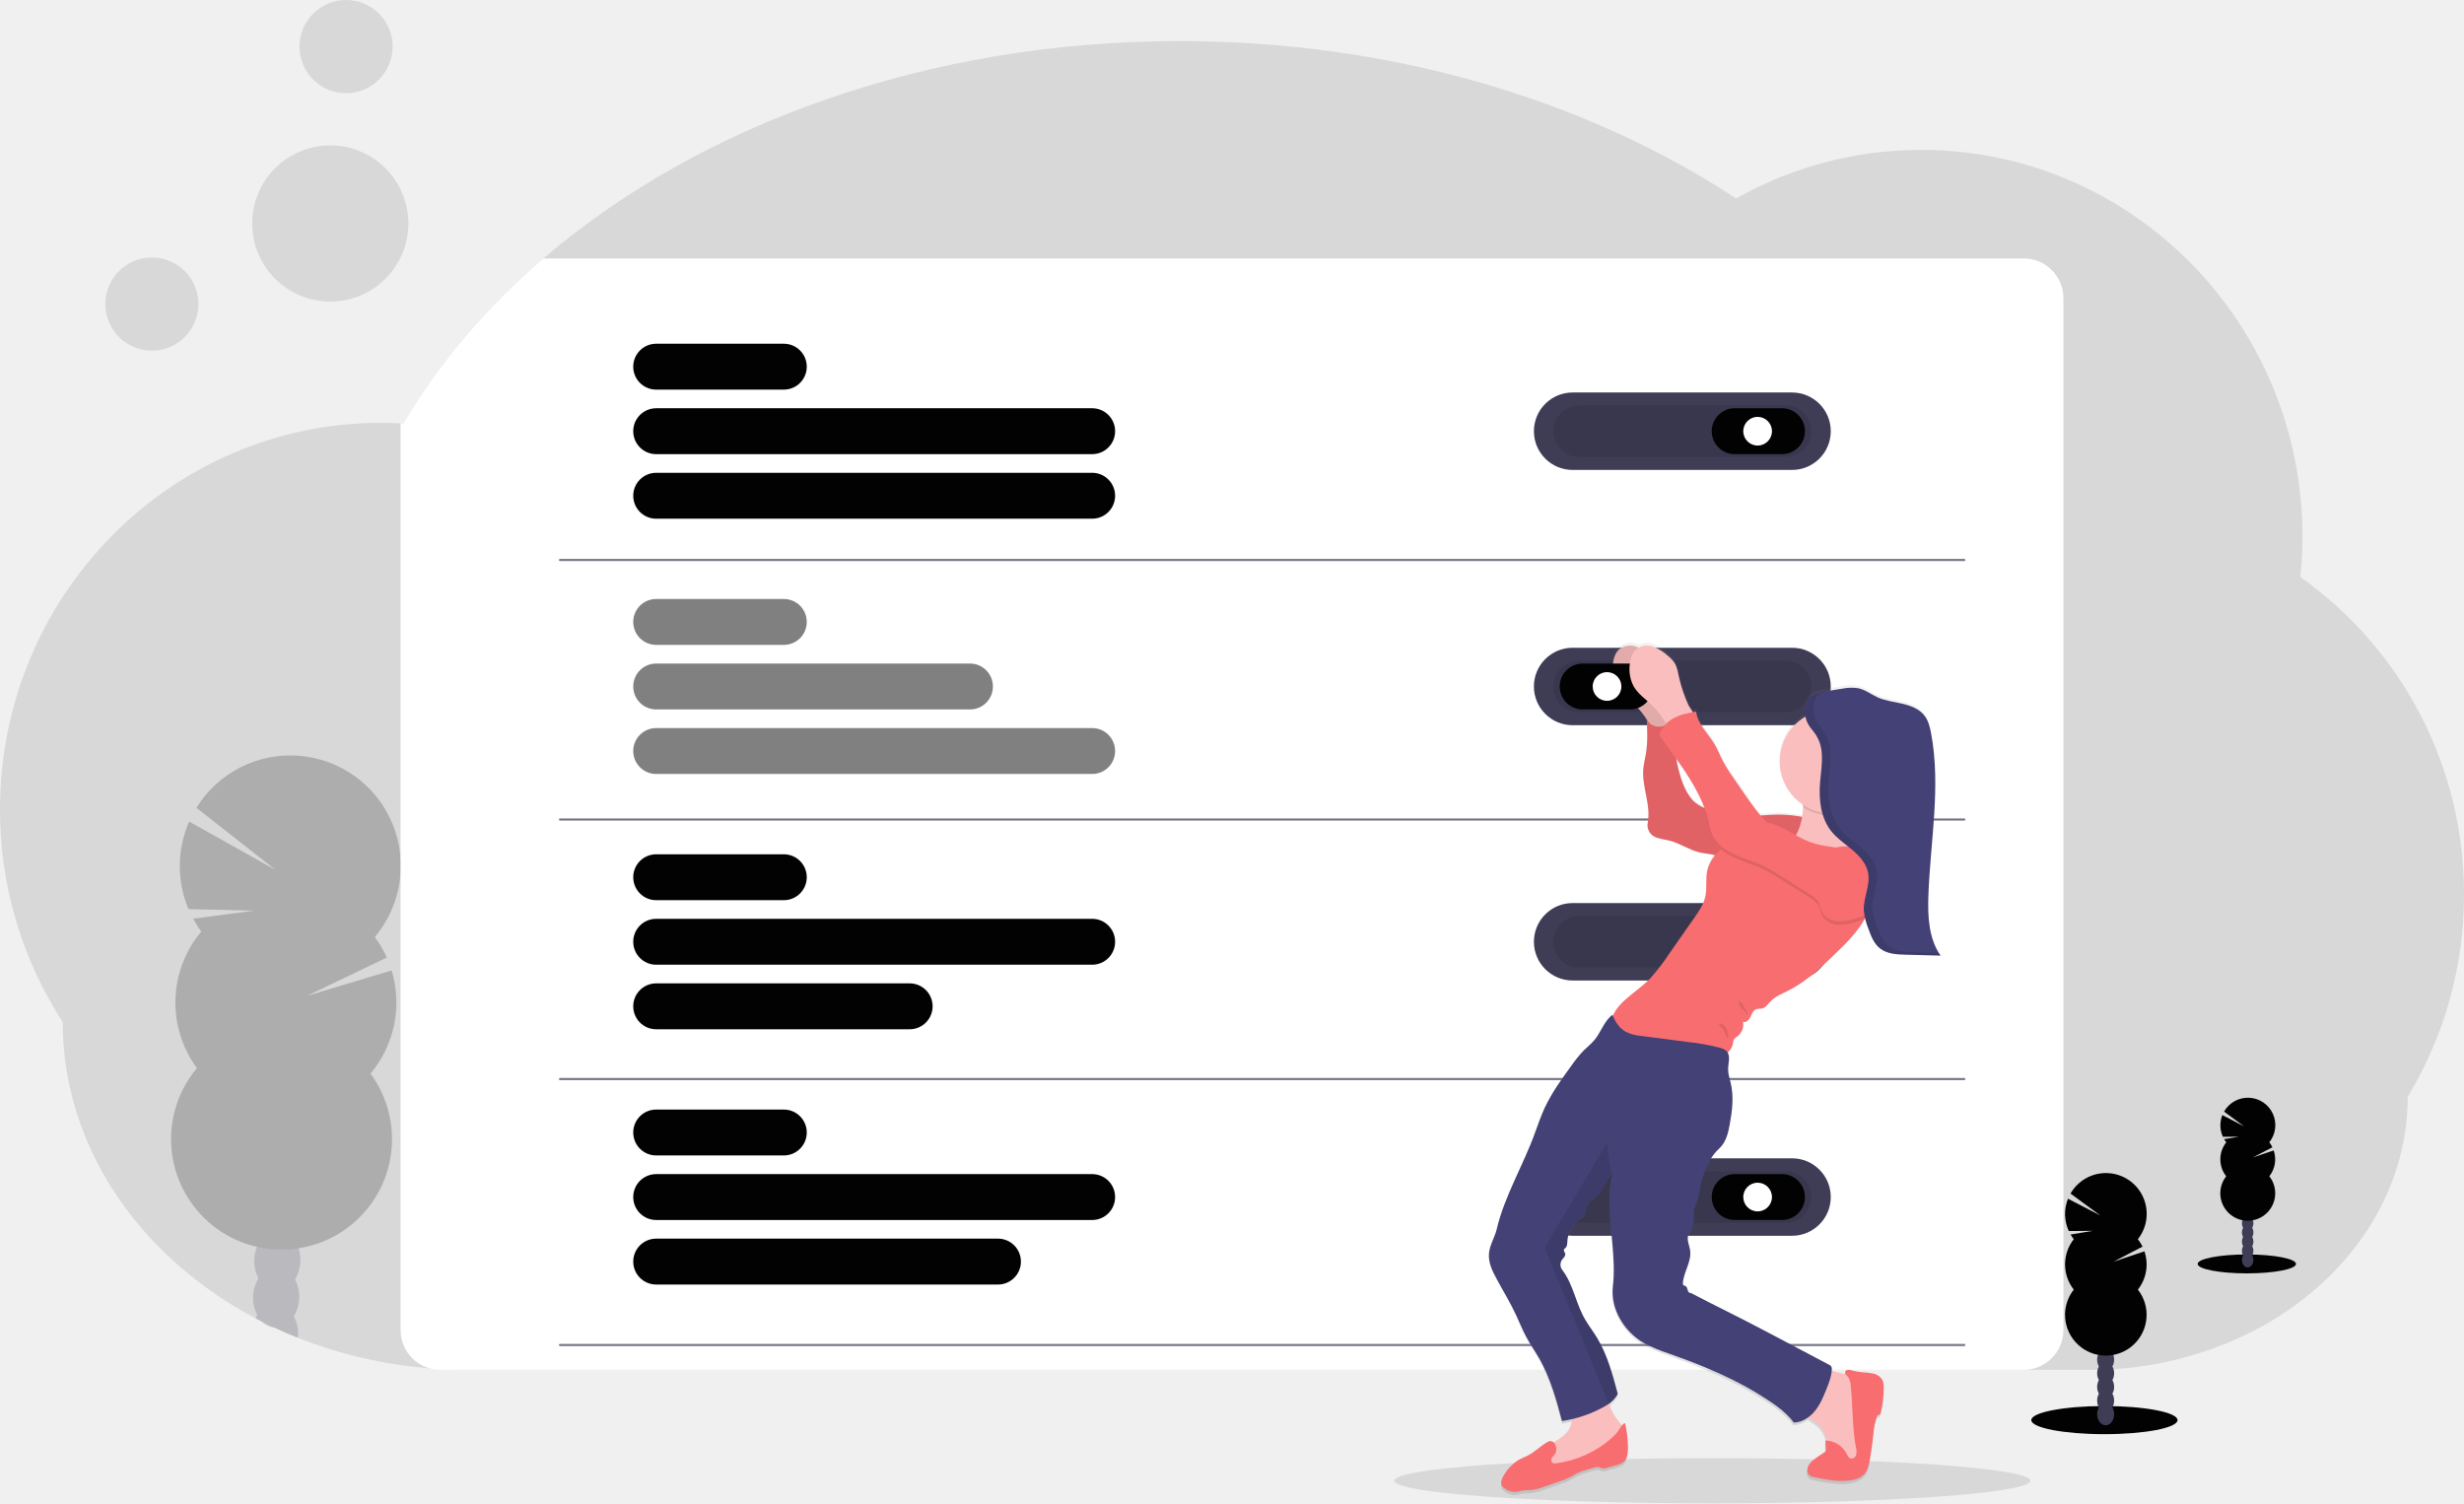
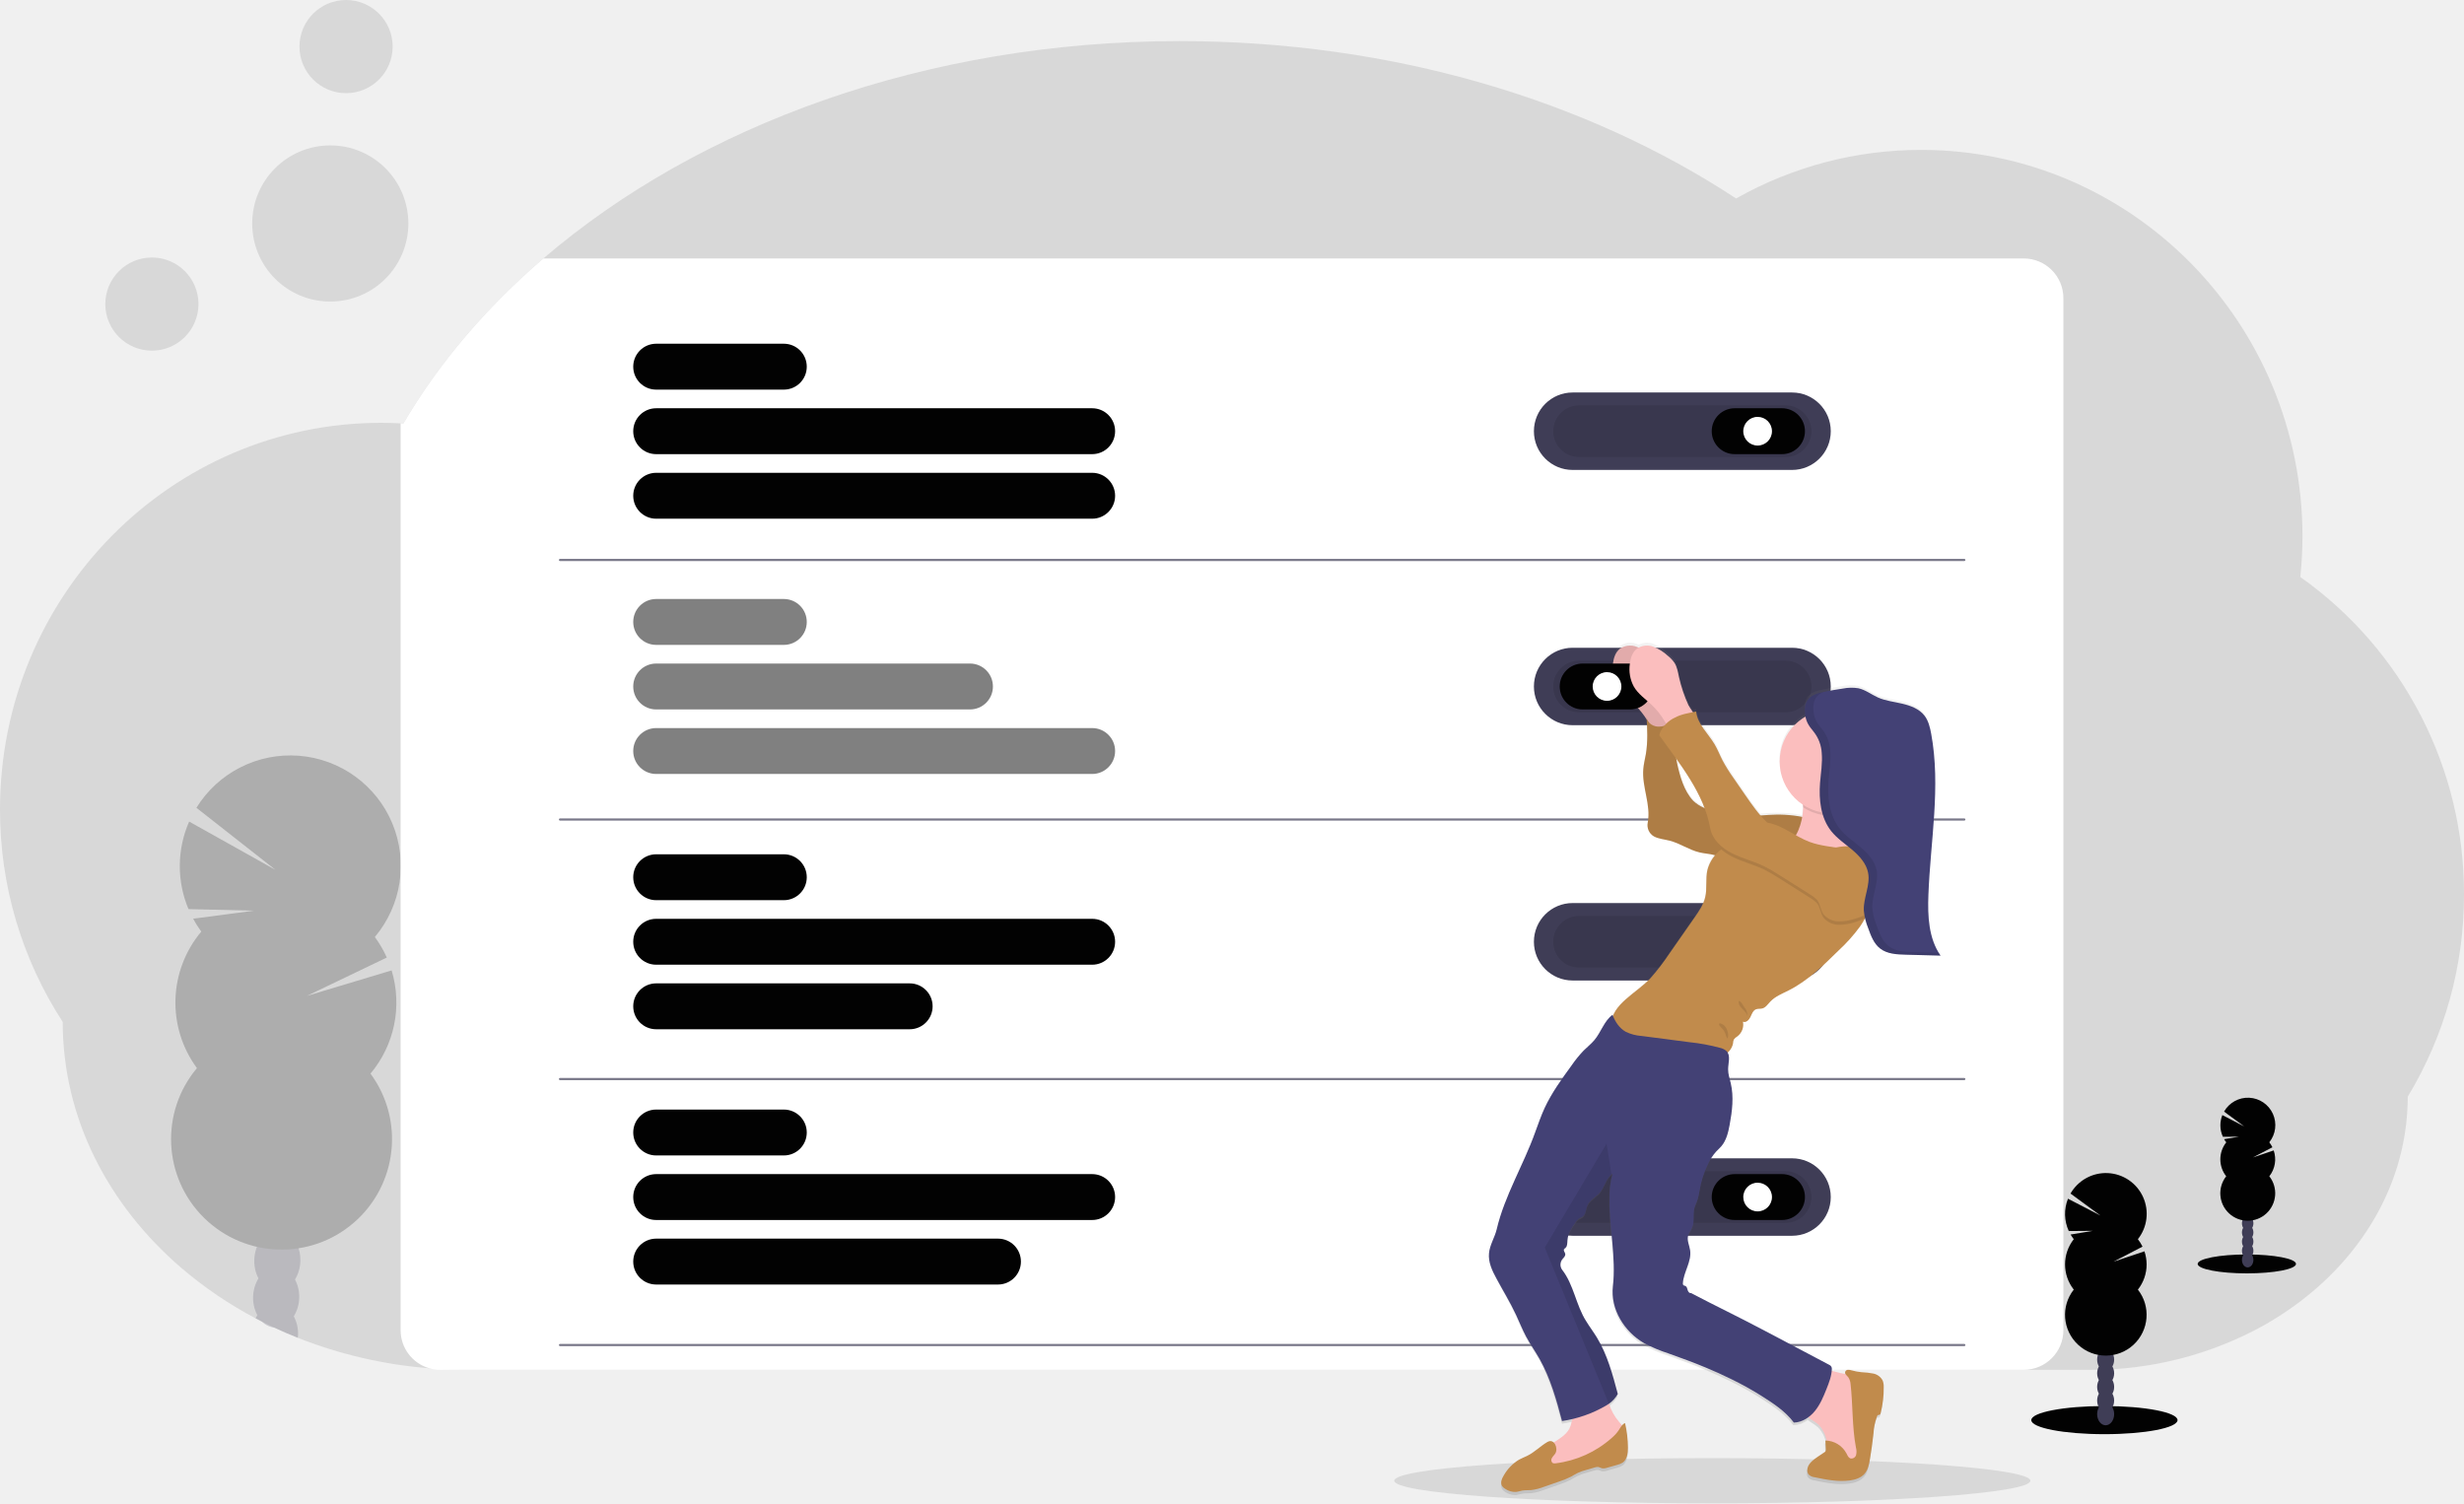
<svg xmlns="http://www.w3.org/2000/svg" id="ac370e99-250f-4203-ae2c-c306a69114f3" data-name="Layer 1" width="1144" height="697.99" viewBox="0 0 1144 697.99">
  <defs>
    <linearGradient id="b5f20e7f-16f1-44c3-85ac-2c33fb8e67f8" x1="2612.03" y1="795.18" x2="2612.03" y2="399.52" gradientTransform="matrix(-1, 0, 0, 1, 3436, 0)" gradientUnits="userSpaceOnUse">
      <stop offset="0" stop-color="gray" stop-opacity="0.25" />
      <stop offset="0.54" stop-color="gray" stop-opacity="0.12" />
      <stop offset="1" stop-color="gray" stop-opacity="0.1" />
    </linearGradient>
  </defs>
  <path d="M1172,516.31a180.56,180.56,0,0,1-26.12,93.88c0,34.62-16.14,66-42.32,88.87a144.74,144.74,0,0,1-21.08,15.28c-.3.19-.61.37-.92.55-.56.33-1.12.66-1.69,1l-.53.31h0A164.61,164.61,0,0,1,998.24,737H245.17q-9,0-17.84-.72a211.15,211.15,0,0,1-61.06-14.14q-5.72-2.26-11.22-4.86-2.62-1.23-5.19-2.53c-1.07-.54-2.14-1.1-3.2-1.66A187.42,187.42,0,0,1,112.2,689.7c-34-29.23-55.08-69.61-55.08-114.21A180.5,180.5,0,0,1,28,476.82c0-99.14,79.24-179.51,177-179.51,3,0,6,.09,9,.25.43,0,.85,0,1.28.06,16.48-28.09,38.51-53.9,65-76.62,72.24-61.9,177.82-100.92,295.43-100.92,98.82,0,189.15,27.55,258.34,73.07A174.18,174.18,0,0,1,920,170.6c97.74,0,177,80.37,177,179.51a184.9,184.9,0,0,1-1,18.78A180,180,0,0,1,1172,516.31Z" transform="translate(-28 -101)" fill="#020202" opacity="0.1" />
  <g opacity="0.2">
    <path d="M166.37,720.79c0,.46-.05.91-.1,1.35q-5.72-2.26-11.22-4.86a9.1,9.1,0,0,1-5.19-2.53c-1.07-.54-2.14-1.1-3.2-1.66a13.68,13.68,0,0,1,.81-1.46c2.06-3.26,5.19-5.3,8.64-5.19s6.44,2.34,8.29,5.71A16.87,16.87,0,0,1,166.37,720.79Z" transform="translate(-28 -101)" fill="#3f3d56" />
    <path d="M166.91,703.67a16.88,16.88,0,0,1-2.51,8.48c-2.06,3.25-5.19,5.29-8.64,5.18l-.71-.05a9.1,9.1,0,0,1-5.19-2.53,12.53,12.53,0,0,1-2.39-3.12,17.55,17.55,0,0,1,.54-17.12c2.06-3.26,5.19-5.3,8.64-5.19s6.44,2.34,8.29,5.71A16.87,16.87,0,0,1,166.91,703.67Z" transform="translate(-28 -101)" fill="#3f3d56" />
    <ellipse cx="156.75" cy="686.21" rx="14.01" ry="10.7" transform="translate(-562.06 720.24) rotate(-88.19)" fill="#3f3d56" />
    <ellipse cx="157.29" cy="669.09" rx="14.01" ry="10.7" transform="translate(-544.43 704.2) rotate(-88.19)" fill="#3f3d56" />
    <ellipse cx="157.83" cy="651.97" rx="14.01" ry="10.7" transform="matrix(0.03, -1, 1, 0.03, -526.79, 688.16)" fill="#3f3d56" />
    <path d="M121.47,533.55a49.66,49.66,0,0,1-3.8-6l28.26-3.73-30.42-.73a51.38,51.38,0,0,1,.31-40.64l40.12,22.45-36.75-28.85a51.28,51.28,0,1,1,82.84,60,51.12,51.12,0,0,1,5.55,9.53l-37.09,17.81,39.33-11.83A51.34,51.34,0,0,1,200,599.47a51.28,51.28,0,1,1-80.56-2.54,51.28,51.28,0,0,1,2-63.38Z" transform="translate(-28 -101)" fill="#020202" />
    <path d="M212,568.13a51.06,51.06,0,0,1-12,31.34,51.28,51.28,0,1,1-80.56-2.54C112.87,588,212.18,562.37,212,568.13Z" transform="translate(-28 -101)" opacity="0.1" />
  </g>
  <path d="M986,239.41V718.59A18.41,18.41,0,0,1,967.59,737H232.41a18.13,18.13,0,0,1-5.08-.72A18.38,18.38,0,0,1,214,718.59V504.75c0-1.09,0-2.17,0-3.25V297.56c.43,0,.85,0,1.28.06,16.48-28.09,38.51-53.9,65-76.62H967.59A18.41,18.41,0,0,1,986,239.41Z" transform="translate(-28 -101)" fill="#fff" />
  <rect x="712.17" y="182.23" width="137.83" height="35.96" rx="17.98" fill="#3f3d56" />
  <rect x="721.15" y="188.24" width="119.86" height="23.93" rx="11.97" opacity="0.1" />
  <rect x="794.73" y="189.55" width="43.28" height="21.31" rx="10.65" fill="#020202" />
  <circle cx="816.04" cy="200.21" r="6.66" fill="#fff" />
  <rect x="712.17" y="419.28" width="137.83" height="35.96" rx="17.98" fill="#3f3d56" />
  <rect x="721.15" y="425.29" width="119.86" height="23.93" rx="11.97" opacity="0.1" />
  <rect x="794.73" y="426.6" width="43.28" height="21.31" rx="10.65" fill="#020202" />
  <circle cx="816.04" cy="437.26" r="6.66" fill="#fff" />
  <rect x="712.17" y="537.8" width="137.83" height="35.96" rx="17.98" fill="#3f3d56" />
  <rect x="721.15" y="543.82" width="119.86" height="23.93" rx="11.97" opacity="0.1" />
  <rect x="794.73" y="545.13" width="43.28" height="21.31" rx="10.65" fill="#020202" />
  <circle cx="816.04" cy="555.78" r="6.66" fill="#fff" />
  <rect x="294" y="159.59" width="80.57" height="21.31" rx="10.65" fill="#020202" />
  <rect x="294" y="189.55" width="223.73" height="21.31" rx="10.65" fill="#020202" />
  <rect x="294" y="219.52" width="223.73" height="21.31" rx="10.65" fill="#020202" />
  <g opacity="0.5">
    <rect x="294" y="278.11" width="80.57" height="21.31" rx="10.65" fill="#020202" />
    <rect x="294" y="308.08" width="167" height="21.31" rx="10.65" fill="#020202" />
    <rect x="294" y="338.04" width="223.73" height="21.31" rx="10.65" fill="#020202" />
  </g>
  <rect x="294" y="396.64" width="80.57" height="21.31" rx="10.65" fill="#020202" />
  <rect x="294" y="426.6" width="223.73" height="21.31" rx="10.65" fill="#020202" />
  <rect x="294" y="456.57" width="139" height="21.31" rx="10.65" fill="#020202" />
  <rect x="294" y="515.16" width="80.57" height="21.31" rx="10.65" fill="#020202" />
  <rect x="294" y="545.13" width="223.73" height="21.31" rx="10.65" fill="#020202" />
  <rect x="294" y="575.09" width="180" height="21.31" rx="10.65" fill="#020202" />
  <line x1="260" y1="259.99" x2="912" y2="259.99" fill="none" stroke="#3f3d56" stroke-linecap="round" stroke-miterlimit="10" opacity="0.7" />
  <line x1="260" y1="380.49" x2="912" y2="380.49" fill="none" stroke="#3f3d56" stroke-linecap="round" stroke-miterlimit="10" opacity="0.7" />
  <line x1="260" y1="500.99" x2="912" y2="500.99" fill="none" stroke="#3f3d56" stroke-linecap="round" stroke-miterlimit="10" opacity="0.7" />
  <line x1="260" y1="624.49" x2="912" y2="624.49" fill="none" stroke="#3f3d56" stroke-linecap="round" stroke-miterlimit="10" opacity="0.7" />
  <ellipse cx="795" cy="687.49" rx="147.68" ry="10.5" fill="#020202" opacity="0.1" />
  <circle cx="70.52" cy="141.18" r="21.63" fill="#020202" opacity="0.1" />
  <circle cx="160.67" cy="21.63" r="21.63" fill="#020202" opacity="0.1" />
  <circle cx="153.34" cy="103.76" r="36.25" fill="#020202" opacity="0.1" />
  <rect x="712.17" y="300.75" width="137.83" height="35.96" rx="17.98" fill="#3f3d56" />
  <rect x="721.15" y="306.77" width="119.86" height="23.93" rx="11.97" opacity="0.1" />
  <path d="M753.17,762c1.57-.23,3.14-.55,4.68-.91a14.62,14.62,0,0,1-1.32,4.44c-1.53,2.9-4.52,4.65-7.27,6.43a2.25,2.25,0,0,0-2.84-.19c-3.31,2-5.95,4.82-9.46,6.54-1.23.6-2.51,1.08-3.71,1.75a20,20,0,0,0-7,7.23c-1,1.55-1.81,3.59-.83,5.13a4.44,4.44,0,0,0,1.42,1.27,8.08,8.08,0,0,0,4.87,1.45c1-.09,2-.47,3.09-.64,1.37-.24,2.77-.12,4.15-.24a24.26,24.26,0,0,0,5.84-1.51l6.87-2.4a39.68,39.68,0,0,0,5.65-2.32c1.09-.59,2.12-1.28,3.23-1.82a26,26,0,0,1,3.86-1.36l3.9-1.14a3.8,3.8,0,0,1,1.76-.23c.54.1,1,.44,1.55.58a4.68,4.68,0,0,0,2.5-.24l4.52-1.28a8.52,8.52,0,0,0,2.69-1.12c2.07-1.47,2.44-4.39,2.43-6.94A52.57,52.57,0,0,0,782.45,763a3.57,3.57,0,0,0-1.47,1.11,21.44,21.44,0,0,0-1.49-1.87,22.31,22.31,0,0,1-4.51-8.33,14.66,14.66,0,0,0,4-4.52c-2.39-9.11-4.84-18.36-9.7-26.4-1.59-2.62-3.41-5.08-5-7.66-4.73-7.5-5.7-17-11.11-24a4.16,4.16,0,0,1,0-4.88c.62-.82,1.62-1.59,1.43-2.61-.14-.73-.9-1.4-.61-2.08.14-.33.48-.51.74-.75.92-.86.8-2.31.89-3.57.2-3.18,2.09-6,3.91-8.56a5.26,5.26,0,0,1,1.44-1.56c.49-.3,1.07-.44,1.56-.74,1.72-1.09,1.6-3.62,2.42-5.5,1.08-2.48,3.8-3.73,5.58-5.74,2.27-2.56,2.85-6.12,5.24-8.35a6.13,6.13,0,0,1,.79-.64A40.24,40.24,0,0,0,775.15,658c-.23,13.53,3.13,27.53,1.56,41-1.24,10.66,5.27,21.29,14.5,26.62a69.31,69.31,0,0,0,11.29,4.79c5.78,2.07,11.54,4.2,17.21,6.58q6,2.52,11.84,5.41a147.35,147.35,0,0,1,14,7.81c5.56,3.57,11.13,7.19,15.08,12.52a11.94,11.94,0,0,0,6.66-2.45c1.52,1.2,3.36,2.11,4.79,3.44a14.46,14.46,0,0,1,3.8,7.46l-.6,0c.07,1.33.13,2.66.2,4a1.7,1.7,0,0,1-.15,1,1.81,1.81,0,0,1-.54.49l-3.08,2.09c-2.24,1.51-4.71,3.42-4.83,6.13a3.12,3.12,0,0,0,.67,2.19,4.72,4.72,0,0,0,2.74,1.24c5.36,1.13,10.85,2.23,16.28,1.5,2.58-.35,5.25-1.2,6.93-3.2,1.54-1.82,2-4.29,2.42-6.64.67-4,1.23-8.09,1.67-12.15a26.86,26.86,0,0,1,1.66-8.07,1,1,0,0,1,.43-.54c.23-.1.5,0,.74-.1s.4-.47.48-.77a47.71,47.71,0,0,0,1.43-12.08,8.14,8.14,0,0,0-.47-3.11,6.28,6.28,0,0,0-4.28-3.3,34.09,34.09,0,0,0-5.53-.66,27.46,27.46,0,0,1-4.59-.84,4.2,4.2,0,0,0-1.91-.25,1.34,1.34,0,0,0-1.16,1.33,1.71,1.71,0,0,0,.24.65l-1.56-.31c-1.26-.23-3-.78-4.89-1.24q0-.48.06-1a1.89,1.89,0,0,0-1.06-1.72l-26.42-14.12-4.94-2.64c-10.82-5.79-22-11.14-32.85-16.93-.72.22-1.32-.61-1.53-1.35s-.36-1.62-1.05-1.95c-.34-.16-.79-.15-1-.44a1.19,1.19,0,0,1-.19-.89c.35-5.27,4.12-10.13,3.37-15.35-.32-2.23-1.47-4.43-1-6.62.35-1.51,1.43-2.74,2-4.18,1.3-3.22,0-7.09,1.42-10.24a23.71,23.71,0,0,0,1.91-6.52,44.79,44.79,0,0,1,4-12.94,23.35,23.35,0,0,1,3.72-5.67c.79-.86,1.68-1.63,2.44-2.52,2.3-2.75,3.15-6.41,3.8-10,1.18-6.41,2-13.06.52-19.42-.5-2.16-1.26-4.31-1.23-6.53,0-2.66,1.07-5.71-.22-7.84a6.9,6.9,0,0,0,2.49-4.27,5.52,5.52,0,0,1,.35-1.77,5.14,5.14,0,0,1,1.67-1.5,6.91,6.91,0,0,0,2.58-6.87c1.37.62,2.81-.77,3.46-2.14s1.14-3,2.53-3.62c.94-.4,2-.16,3-.42,1.59-.41,2.56-2,3.68-3.17,2.28-2.46,5.51-3.73,8.5-5.24,8.86-4.51,16.08-11.64,23.15-18.66a78.38,78.38,0,0,0,10-11.26c.79-1.17,1.51-2.38,2.19-3.62l.18-.09.06.22c.11.44.24.88.37,1.31.32,1,.68,2.07,1,3.09,1.08,3,2.25,6.2,4.45,8.47a10.48,10.48,0,0,0,2.28,1.77,15.3,15.3,0,0,0,5.87,1.76c.78.1,1.57.16,2.36.2s1.58.07,2.36.09l16.18.43c-5.56-8.06-6-18.54-5.63-28.35.93-25.2,5.84-50.63,1.28-75.43-.55-3-1.28-6-3.11-8.41-2.4-3.15-6.34-4.67-10.18-5.56s-7.83-1.32-11.42-2.93c-3-1.37-5.76-3.57-9-4.29a19.82,19.82,0,0,0-7.2.12q-4.38.65-8.71,1.54l-.7.15H874l-.48.11-.13,0-.43.1-.16,0-.4.11-.18.05-.37.12-.21.07-.34.11-.22.09-.32.12-.24.1-.29.13-.24.12-.27.13-.24.14-.25.14-.24.16-.23.15-.24.17-.2.16-.23.2-.19.17a2.39,2.39,0,0,0-.22.23l-.17.17a3,3,0,0,0-.22.28c0,.05-.09.1-.13.16s-.18.26-.27.41l0,.06a6.09,6.09,0,0,0-.55,1.19c-.07.21-.14.42-.19.63a9.54,9.54,0,0,0-.22,1.3c0,.22,0,.45-.05.67,0,.44,0,.89,0,1.33a19.62,19.62,0,0,0,.25,2.24,24.37,24.37,0,0,0-1.16,41.23,10.94,10.94,0,0,1,.08,1.19v.26a33,33,0,0,1-.44,4.22,58.66,58.66,0,0,0-12-1.07c-2.4,0-4.82.22-7.24.41a109.13,109.13,0,0,1-7.24-9.8l-5.34-7.83a74.58,74.58,0,0,1-5-8c-1.31-2.54-2.33-5.24-3.79-7.7-3-5.07-7.9-9.38-8.51-15.25l-1.41.29c-.77-1.26-1.74-2.59-2.1-3.32a65.55,65.55,0,0,1-4.44-13c-.49-2.32-.86-4.74-2.13-6.74a15.19,15.19,0,0,0-3.11-3.3,20.57,20.57,0,0,0-6.66-4.2,8.61,8.61,0,0,0-6.81.4,10,10,0,0,0-1-.4,8.25,8.25,0,0,0-7.56.88c-2.1,1.61-3,4.37-3.32,7a17.28,17.28,0,0,0,1.78,10.62c2,3.58,5.58,6,8.54,8.84a34.59,34.59,0,0,1,5.37,6.68,73.16,73.16,0,0,1-.41,16.21c-.38,2.3-1,4.56-1.18,6.88-.73,8.38,3.63,16.76,2.07,25a6.1,6.1,0,0,0,2.83,6.47c2.24,1.21,4.86,1.37,7.32,2,4.83,1.24,9,4.33,13.88,5.48,2.25.54,4.59.64,6.83,1.24l.35.11a16.27,16.27,0,0,0-3.59,6.82c-1,4.2-.06,8.69-1.06,12.89-.82,3.46-2.88,6.48-4.91,9.41q-5.86,8.48-11.74,17a104.13,104.13,0,0,1-8.65,11.37c-5.39,5.89-14.69,10.56-17.43,17.64-.06-.17-.14-.34-.2-.51-3.88,2.85-5.33,8.16-8.42,11.85-1.51,1.79-3.37,3.24-5,4.9a56.54,56.54,0,0,0-5.53,6.87c-4.6,6.38-9.23,12.79-12.52,19.94-1.72,3.72-3.05,7.59-4.42,11.44-5.38,15.17-14.16,29.56-17.81,45.25-.89,3.83-3.22,7.29-3.57,11.21-.39,4.18,1.52,8.2,3.5,11.89,3,5.64,6.34,11.12,9,16.92,1.57,3.38,2.93,6.87,4.68,10.17,1.91,3.6,4.25,6.94,6.25,10.49C747.78,742,750.58,752.07,753.17,762Zm66.16-286.55-.48-.24A16.57,16.57,0,0,1,814,472c-4.31-4.6-6.16-11.53-7.51-17.72-.16-.74-.3-1.47-.43-2.21C811.29,459.5,816.23,467.18,819.33,475.47Z" transform="translate(-28 -101)" fill="url(#b5f20e7f-16f1-44c3-85ac-2c33fb8e67f8)" />
  <path d="M799.68,415.4c-.49-2.31-.85-4.71-2.12-6.69a15.16,15.16,0,0,0-3.12-3.28,20.74,20.74,0,0,0-6.68-4.17,8.34,8.34,0,0,0-7.56.87c-2.11,1.6-3,4.34-3.33,7a17.07,17.07,0,0,0,1.78,10.55c2.05,3.56,5.59,5.94,8.56,8.78a34.39,34.39,0,0,1,5.58,7,20.21,20.21,0,0,0,2.54,3.72,4.84,4.84,0,0,0,4,1.61,7,7,0,0,0,3.27-1.93c1.22-1.07,4.5-3,4.6-4.67.08-1.37-2.48-4.47-3.11-5.76A65.41,65.41,0,0,1,799.68,415.4Z" transform="translate(-28 -101)" fill="#fbbebe" />
  <path d="M799.68,415.4c-.49-2.31-.85-4.71-2.12-6.69a15.16,15.16,0,0,0-3.12-3.28,20.74,20.74,0,0,0-6.68-4.17,8.34,8.34,0,0,0-7.56.87c-2.11,1.6-3,4.34-3.33,7a17.07,17.07,0,0,0,1.78,10.55c2.05,3.56,5.59,5.94,8.56,8.78a34.39,34.39,0,0,1,5.58,7,20.21,20.21,0,0,0,2.54,3.72,4.84,4.84,0,0,0,4,1.61,7,7,0,0,0,3.27-1.93c1.22-1.07,4.5-3,4.6-4.67.08-1.37-2.48-4.47-3.11-5.76A65.41,65.41,0,0,1,799.68,415.4Z" transform="translate(-28 -101)" opacity="0.1" />
-   <path d="M868.85,481.23a58.88,58.88,0,0,0-16.18-2c-9.11.13-18.49,2.34-27.17-.46A47.4,47.4,0,0,1,819,476a16.58,16.58,0,0,1-4.86-3.19c-4.32-4.57-6.18-11.46-7.52-17.6a117.44,117.44,0,0,1-2.05-18.73c-2.25,1.05-4.63,2.08-7.1,1.87s-5-2.11-5-4.59c.37,5.82.64,11.71-.33,17.45-.38,2.28-1,4.53-1.17,6.83-.74,8.33,3.63,16.65,2.07,24.86a6,6,0,0,0,2.83,6.42c2.24,1.21,4.87,1.36,7.33,2,4.83,1.23,9,4.3,13.9,5.45,2.25.53,4.6.63,6.84,1.23,3.19.85,6.1,2.68,9.36,3.25,2.44.44,5,.14,7.43.35,2.15.18,4.25.74,6.41.8,5.28.13,10.26-2.85,13.76-6.81S866.63,486,868.85,481.23Z" transform="translate(-28 -101)" fill="#f86d70" />
+   <path d="M868.85,481.23a58.88,58.88,0,0,0-16.18-2c-9.11.13-18.49,2.34-27.17-.46A47.4,47.4,0,0,1,819,476a16.58,16.58,0,0,1-4.86-3.19c-4.32-4.57-6.18-11.46-7.52-17.6a117.44,117.44,0,0,1-2.05-18.73c-2.25,1.05-4.63,2.08-7.1,1.87s-5-2.11-5-4.59c.37,5.82.64,11.71-.33,17.45-.38,2.28-1,4.53-1.17,6.83-.74,8.33,3.63,16.65,2.07,24.86a6,6,0,0,0,2.83,6.42c2.24,1.21,4.87,1.36,7.33,2,4.83,1.23,9,4.3,13.9,5.45,2.25.53,4.6.63,6.84,1.23,3.19.85,6.1,2.68,9.36,3.25,2.44.44,5,.14,7.43.35,2.15.18,4.25.74,6.41.8,5.28.13,10.26-2.85,13.76-6.81S866.63,486,868.85,481.23Z" transform="translate(-28 -101)" fill="#c18b4c" />
  <path d="M868.85,481.23a58.88,58.88,0,0,0-16.18-2c-9.11.13-18.49,2.34-27.17-.46A47.4,47.4,0,0,1,819,476a16.58,16.58,0,0,1-4.86-3.19c-4.32-4.57-6.18-11.46-7.52-17.6a117.44,117.44,0,0,1-2.05-18.73c-2.25,1.05-4.63,2.08-7.1,1.87s-5-2.11-5-4.59c.37,5.82.64,11.71-.33,17.45-.38,2.28-1,4.53-1.17,6.83-.74,8.33,3.63,16.65,2.07,24.86a6,6,0,0,0,2.83,6.42c2.24,1.21,4.87,1.36,7.33,2,4.83,1.23,9,4.3,13.9,5.45,2.25.53,4.6.63,6.84,1.23,3.19.85,6.1,2.68,9.36,3.25,2.44.44,5,.14,7.43.35,2.15.18,4.25.74,6.41.8,5.28.13,10.26-2.85,13.76-6.81S866.63,486,868.85,481.23Z" transform="translate(-28 -101)" opacity="0.1" />
  <path d="M883.31,738.67a13.69,13.69,0,0,1,4.67,1.46,11,11,0,0,1,4.06,5.48c2.18,5.38,2.63,11.3,2.73,17.11.08,4.69-.08,9.49-1.76,13.87a8.83,8.83,0,0,1-2.31,3.63,8.33,8.33,0,0,1-3.18,1.54c-2.51.69-5.41.68-7.46-.92-2.28-1.78-2.85-4.93-3.33-7.78-.65-3.84-1.57-7.93-4.43-10.58-2.12-2-5.16-3-6.7-5.42-1.84-2.91-.87-6.71.3-9.95,1-2.81,2.51-8.5,5.45-9.94S880.26,738.12,883.31,738.67Z" transform="translate(-28 -101)" fill="#fbbebe" />
  <path d="M775,752.47a22.15,22.15,0,0,0,4.58,8.51c1.3,1.5,2.93,3.32,2.25,5.18a4.82,4.82,0,0,1-1.23,1.65c-9.66,9.44-23.17,14-36.57,15.72a1.29,1.29,0,0,1-.65,0c-.39-.17-.49-.67-.53-1.1a13.51,13.51,0,0,1,0-4.21c.65-3.27,3.52-5.58,6.33-7.39s5.88-3.55,7.44-6.5c1.95-3.66,1.13-8.43,3.45-11.86,1.88-2.79,5.38-4,8.71-4.5,1.15-.18,3.6-1.44,4.58-.86S774.66,751.32,775,752.47Z" transform="translate(-28 -101)" fill="#fbbebe" />
-   <path d="M884.63,738.33a1.33,1.33,0,0,1,1.16-1.32,4.35,4.35,0,0,1,1.91.24,26.5,26.5,0,0,0,4.59.85,34.07,34.07,0,0,1,5.54.65,6.27,6.27,0,0,1,4.29,3.27,8.12,8.12,0,0,1,.47,3.1,47.06,47.06,0,0,1-1.43,12c-.08.3-.2.65-.49.76s-.5,0-.73.11a.9.9,0,0,0-.43.54,26.42,26.42,0,0,0-1.67,8c-.44,4-1,8.06-1.67,12.06-.39,2.34-.88,4.8-2.42,6.6-1.69,2-4.36,2.83-6.94,3.18-5.44.72-10.93-.37-16.3-1.49a4.77,4.77,0,0,1-2.75-1.23,3.09,3.09,0,0,1-.67-2.18c.12-2.69,2.6-4.59,4.83-6.09l3.09-2.07a1.6,1.6,0,0,0,.54-.49,1.67,1.67,0,0,0,.15-1l-.2-4a11.33,11.33,0,0,1,9.87,6.14c.42.85.83,1.84,1.71,2.17a2.26,2.26,0,0,0,2.69-1.63,6.93,6.93,0,0,0-.09-3.47c-1.81-9.67-1.38-19.61-2.48-29.38a6.63,6.63,0,0,0-1-3.1C885.73,739.88,884.74,739.23,884.63,738.33Z" transform="translate(-28 -101)" fill="#f86d70" />
+   <path d="M884.63,738.33a1.33,1.33,0,0,1,1.16-1.32,4.35,4.35,0,0,1,1.91.24,26.5,26.5,0,0,0,4.59.85,34.07,34.07,0,0,1,5.54.65,6.27,6.27,0,0,1,4.29,3.27,8.12,8.12,0,0,1,.47,3.1,47.06,47.06,0,0,1-1.43,12c-.08.3-.2.65-.49.76s-.5,0-.73.11a.9.9,0,0,0-.43.54,26.42,26.42,0,0,0-1.67,8c-.44,4-1,8.06-1.67,12.06-.39,2.34-.88,4.8-2.42,6.6-1.69,2-4.36,2.83-6.94,3.18-5.44.72-10.93-.37-16.3-1.49a4.77,4.77,0,0,1-2.75-1.23,3.09,3.09,0,0,1-.67-2.18c.12-2.69,2.6-4.59,4.83-6.09l3.09-2.07a1.6,1.6,0,0,0,.54-.49,1.67,1.67,0,0,0,.15-1l-.2-4a11.33,11.33,0,0,1,9.87,6.14c.42.85.83,1.84,1.71,2.17a2.26,2.26,0,0,0,2.69-1.63,6.93,6.93,0,0,0-.09-3.47c-1.81-9.67-1.38-19.61-2.48-29.38a6.63,6.63,0,0,0-1-3.1C885.73,739.88,884.74,739.23,884.63,738.33Z" transform="translate(-28 -101)" fill="#c18b4c" />
  <rect x="752.15" y="409.08" width="43.28" height="21.31" rx="10.65" transform="translate(1519.58 738.47) rotate(180)" fill="#020202" />
  <circle cx="746.12" cy="318.73" r="6.66" fill="#fff" />
-   <path d="M750.11,775.82c-.45.75-1.16,1.33-1.58,2.1a1.8,1.8,0,0,0,.34,2.35,2.32,2.32,0,0,0,1.43.14,48.11,48.11,0,0,0,26-11.78,18.21,18.21,0,0,0,3.19-3.49c.85-1.29,1.57-2.87,3-3.41a51.92,51.92,0,0,1,1.34,11.45c0,2.54-.36,5.43-2.43,6.9a8.63,8.63,0,0,1-2.7,1.1l-4.52,1.28a4.81,4.81,0,0,1-2.51.24c-.53-.14-1-.48-1.55-.58a3.8,3.8,0,0,0-1.76.23l-3.91,1.14a24.86,24.86,0,0,0-3.86,1.35c-1.12.53-2.15,1.21-3.24,1.8a38.78,38.78,0,0,1-5.66,2.3l-6.87,2.39a24.91,24.91,0,0,1-5.85,1.5c-1.38.12-2.79,0-4.16.23-1,.18-2,.56-3.1.64a8.11,8.11,0,0,1-4.87-1.44,4.53,4.53,0,0,1-1.42-1.26c-1-1.53-.13-3.55.83-5.1a20.16,20.16,0,0,1,7-7.18c1.2-.66,2.49-1.14,3.72-1.74,3.51-1.7,6.16-4.54,9.47-6.48C749.57,768.67,751.58,773.4,750.11,775.82Z" transform="translate(-28 -101)" fill="#f86d70" />
+   <path d="M750.11,775.82c-.45.75-1.16,1.33-1.58,2.1a1.8,1.8,0,0,0,.34,2.35,2.32,2.32,0,0,0,1.43.14,48.11,48.11,0,0,0,26-11.78,18.21,18.21,0,0,0,3.19-3.49c.85-1.29,1.57-2.87,3-3.41a51.92,51.92,0,0,1,1.34,11.45c0,2.54-.36,5.43-2.43,6.9a8.63,8.63,0,0,1-2.7,1.1l-4.52,1.28a4.81,4.81,0,0,1-2.51.24c-.53-.14-1-.48-1.55-.58a3.8,3.8,0,0,0-1.76.23l-3.91,1.14a24.86,24.86,0,0,0-3.86,1.35c-1.12.53-2.15,1.21-3.24,1.8a38.78,38.78,0,0,1-5.66,2.3l-6.87,2.39a24.91,24.91,0,0,1-5.85,1.5c-1.38.12-2.79,0-4.16.23-1,.18-2,.56-3.1.64a8.11,8.11,0,0,1-4.87-1.44,4.53,4.53,0,0,1-1.42-1.26c-1-1.53-.13-3.55.83-5.1a20.16,20.16,0,0,1,7-7.18c1.2-.66,2.49-1.14,3.72-1.74,3.51-1.7,6.16-4.54,9.47-6.48C749.57,768.67,751.58,773.4,750.11,775.82Z" transform="translate(-28 -101)" fill="#c18b4c" />
  <path d="M846.69,498.94a28.57,28.57,0,0,0,12.16,4.73,49.5,49.5,0,0,0,6.88.37,174.85,174.85,0,0,0,28.63-2.39c-3.76-4.15-7.57-8.59-9-14a23.11,23.11,0,0,1-.44-8.77,66,66,0,0,1,2.68-11,77.63,77.63,0,0,1-12.1-.31c-2.29-.24-7.91-2.32-9.9-.74s-.46,6.67-.43,9.06a2.26,2.26,0,0,1,0,.26,28.93,28.93,0,0,1-2.31,10.58C860,493.19,853.8,498.51,846.69,498.94Z" transform="translate(-28 -101)" fill="#fbbebe" />
  <path d="M865.18,475.84a24.06,24.06,0,0,0,19.75,3,66,66,0,0,1,2.68-11,77.63,77.63,0,0,1-12.1-.31c-2.29-.24-7.91-2.32-9.9-.74S865.15,473.45,865.18,475.84Z" transform="translate(-28 -101)" opacity="0.1" />
  <circle cx="850.38" cy="353.54" r="24.11" fill="#fbbebe" />
-   <path d="M776.09,576.53a11.23,11.23,0,0,0,5.44,9.67,21.69,21.69,0,0,0,5.9,2.08c11,2.66,22.32,4.8,33.65,4.15a18.49,18.49,0,0,0,7.14-1.5,7.66,7.66,0,0,0,4.41-5.51,5.18,5.18,0,0,1,.34-1.75,5.11,5.11,0,0,1,1.67-1.49,6.84,6.84,0,0,0,2.59-6.82c1.37.62,2.81-.77,3.46-2.13s1.15-3,2.53-3.59c.94-.4,2-.16,3-.42,1.59-.41,2.56-2,3.68-3.15,2.28-2.44,5.53-3.7,8.51-5.21,8.88-4.47,16.11-11.56,23.2-18.53a77.76,77.76,0,0,0,10-11.18,41.2,41.2,0,0,0,2.2-3.6,101.82,101.82,0,0,0,5.55-12.71c.9-2.34,1.81-4.8,1.44-7.28,0-.22-.08-.44-.13-.67a14,14,0,0,0-2.19-4.42c-2.45-3.6-5.66-7-9.88-8.12s-8.42.23-12.71,1.14a31.85,31.85,0,0,1-4.31.66c-4.54.32-9-.9-13.42-2.11l-4.78-1.32c-2.39-.66-3.59-3.55-6-4.06a8.12,8.12,0,0,0-3.25.17c-4.91.93-9.87,2.14-14.2,4.64a21.32,21.32,0,0,0-2.76,1.88,17.47,17.47,0,0,0-6.42,9.47c-1,4.17-.06,8.63-1.06,12.8-.82,3.44-2.89,6.44-4.91,9.34L803,543.83a104.13,104.13,0,0,1-8.66,11.28C788,562,776.26,567.18,776.09,576.53Z" transform="translate(-28 -101)" fill="#f86d70" />
+   <path d="M776.09,576.53a11.23,11.23,0,0,0,5.44,9.67,21.69,21.69,0,0,0,5.9,2.08c11,2.66,22.32,4.8,33.65,4.15a18.49,18.49,0,0,0,7.14-1.5,7.66,7.66,0,0,0,4.41-5.51,5.18,5.18,0,0,1,.34-1.75,5.11,5.11,0,0,1,1.67-1.49,6.84,6.84,0,0,0,2.59-6.82c1.37.62,2.81-.77,3.46-2.13s1.15-3,2.53-3.59c.94-.4,2-.16,3-.42,1.59-.41,2.56-2,3.68-3.15,2.28-2.44,5.53-3.7,8.51-5.21,8.88-4.47,16.11-11.56,23.2-18.53a77.76,77.76,0,0,0,10-11.18,41.2,41.2,0,0,0,2.2-3.6,101.82,101.82,0,0,0,5.55-12.71c.9-2.34,1.81-4.8,1.44-7.28,0-.22-.08-.44-.13-.67a14,14,0,0,0-2.19-4.42c-2.45-3.6-5.66-7-9.88-8.12s-8.42.23-12.71,1.14a31.85,31.85,0,0,1-4.31.66c-4.54.32-9-.9-13.42-2.11l-4.78-1.32c-2.39-.66-3.59-3.55-6-4.06a8.12,8.12,0,0,0-3.25.17c-4.91.93-9.87,2.14-14.2,4.64a21.32,21.32,0,0,0-2.76,1.88,17.47,17.47,0,0,0-6.42,9.47c-1,4.17-.06,8.63-1.06,12.8-.82,3.44-2.89,6.44-4.91,9.34L803,543.83a104.13,104.13,0,0,1-8.66,11.28C788,562,776.26,567.18,776.09,576.53Z" transform="translate(-28 -101)" fill="#c18b4c" />
  <path d="M807.53,415.4c-.49-2.31-.85-4.71-2.12-6.69a15.16,15.16,0,0,0-3.12-3.28,20.74,20.74,0,0,0-6.68-4.17,8.34,8.34,0,0,0-7.56.87c-2.11,1.6-3,4.34-3.33,7a17.07,17.07,0,0,0,1.78,10.55c2,3.56,5.59,5.94,8.56,8.78a34.39,34.39,0,0,1,5.58,7,20.21,20.21,0,0,0,2.54,3.72,4.84,4.84,0,0,0,4,1.61,7,7,0,0,0,3.27-1.93c1.22-1.07,4.5-3,4.6-4.67.08-1.37-2.48-4.47-3.11-5.76A65.41,65.41,0,0,1,807.53,415.4Z" transform="translate(-28 -101)" fill="#fbbebe" />
  <path d="M722.81,694.64c3,5.6,6.34,11,9.05,16.8,1.57,3.37,2.93,6.83,4.68,10.11,1.91,3.57,4.26,6.89,6.26,10.41,5,8.9,7.83,18.94,10.42,28.83a57.39,57.39,0,0,0,20.52-7.22,12.9,12.9,0,0,0,1.23-.79,14.52,14.52,0,0,0,4.14-4.57c-2.39-9-4.84-18.23-9.71-26.22-1.59-2.6-3.41-5-5-7.61-4.73-7.45-5.71-16.84-11.12-23.81a4.08,4.08,0,0,1,0-4.84c.62-.81,1.62-1.58,1.43-2.59-.14-.73-.9-1.39-.61-2.07.14-.33.48-.51.74-.75.92-.84.8-2.29.89-3.53.2-3.16,2.09-5.93,3.92-8.51a5.34,5.34,0,0,1,1.44-1.55c.49-.3,1.07-.44,1.56-.74,1.72-1.07,1.6-3.59,2.43-5.46,1.08-2.46,3.8-3.71,5.59-5.7,2.27-2.54,2.84-6.07,5.24-8.29a7.11,7.11,0,0,1,.79-.64,39.7,39.7,0,0,0-1.41,11.61c-.23,13.44,3.13,27.34,1.56,40.69-1.24,10.58,5.28,21.14,14.52,26.44a70.28,70.28,0,0,0,11.31,4.76c5.78,2.05,11.56,4.16,17.23,6.53,4,1.66,8,3.46,11.86,5.37a146,146,0,0,1,14,7.76c5.57,3.54,11.15,7.14,15.1,12.43,3.83-.1,7.34-2.4,9.76-5.37s3.93-6.56,5.34-10.11c1.23-3.07,2.45-6.22,2.54-9.53a1.9,1.9,0,0,0-1.06-1.71l-26.46-14-5-2.62c-10.83-5.75-22-11.07-32.89-16.81-.73.21-1.33-.62-1.54-1.34s-.36-1.62-1.05-1.94c-.35-.16-.79-.16-1-.44a1.2,1.2,0,0,1-.18-.88c.35-5.24,4.13-10.06,3.37-15.25-.32-2.22-1.47-4.4-1-6.57.35-1.51,1.43-2.73,2-4.16,1.29-3.2,0-7,1.42-10.17a23.34,23.34,0,0,0,1.91-6.48,43.88,43.88,0,0,1,4.05-12.84,23.18,23.18,0,0,1,3.72-5.64c.8-.85,1.69-1.62,2.44-2.5,2.31-2.73,3.15-6.37,3.81-9.88,1.18-6.37,2-13,.52-19.29-.5-2.15-1.26-4.28-1.23-6.49,0-2.91,1.31-6.32-.71-8.43a6.6,6.6,0,0,0-3-1.52,90.43,90.43,0,0,0-14.35-2.65L790.22,582a20.28,20.28,0,0,1-7.35-1.91c-3-1.65-5-4.72-6.2-7.92-3.88,2.83-5.34,8.1-8.43,11.76-1.51,1.79-3.37,3.23-5,4.87a55.11,55.11,0,0,0-5.54,6.83c-4.61,6.33-9.25,12.71-12.55,19.8-1.71,3.69-3,7.54-4.42,11.36-5.39,15.07-14.18,29.37-17.83,44.94-.9,3.81-3.23,7.24-3.58,11.14C718.91,687,720.82,691,722.81,694.64Z" transform="translate(-28 -101)" fill="#434175" />
  <path d="M838.53,569.54a6.85,6.85,0,0,1,.81,3.26c-.49-2.44-3.85-3.79-4.06-6.2-.1-1.11.1-1.06.79-.47C837.12,567,837.57,568.58,838.53,569.54Z" transform="translate(-28 -101)" opacity="0.1" />
  <path d="M828.32,576.94a5.15,5.15,0,0,1,1.53,2.26,5.75,5.75,0,0,1,.3,3.93c-.49-.23-.66-.83-.81-1.36a9.38,9.38,0,0,0-1-2.33c-.4-.63-2.23-2.13-2.21-2.82C826.1,575.58,827.83,576.57,828.32,576.94Z" transform="translate(-28 -101)" opacity="0.1" />
  <path d="M827.14,495.35a25.23,25.23,0,0,0,5.08,3.38c4.78,2.42,10.07,3.69,14.88,6a72.17,72.17,0,0,1,6.9,4c4.77,3,9.53,6,14.29,9.05a15.75,15.75,0,0,1,3.15,2.39c1.72,1.84,1.71,5,3.28,7a9.4,9.4,0,0,0,6.93,3.2,22.5,22.5,0,0,0,7.73-1.3,38.24,38.24,0,0,0,4.42-1.61,20.47,20.47,0,0,0,4.24-2.42,12.19,12.19,0,0,0,5-7.89,15.58,15.58,0,0,0-.85-6.44,25.11,25.11,0,0,0-1.52-3.91,15.17,15.17,0,0,0-1.22-2.05c-3.28-4.65-9.06-6.84-14.65-7.93-2.95-.57-5.95-.92-8.91-1.42a31.85,31.85,0,0,1-4.31.66c-4.54.32-9-.9-13.42-2.11l-4.78-1.32c-2.39-.66-3.59-3.55-6-4.06a8.12,8.12,0,0,0-3.25.17c-4.91.93-9.87,2.14-14.2,4.64A21.32,21.32,0,0,0,827.14,495.35Z" transform="translate(-28 -101)" opacity="0.1" />
-   <path d="M815.49,431.36c.61,5.83,5.53,10.11,8.53,15.14,1.46,2.45,2.48,5.13,3.79,7.66a75,75,0,0,0,5,8l5.35,7.77c3.15,4.57,6.33,9.18,10.35,13,7,1.19,12.9,6.4,19.55,8.93,5.33,2,11.13,2.3,16.72,3.39s11.37,3.27,14.65,7.93a20.83,20.83,0,0,1,2.74,6,15.54,15.54,0,0,1,.85,6.43,12.19,12.19,0,0,1-5,7.9,27.71,27.71,0,0,1-8.65,4,22.74,22.74,0,0,1-7.73,1.3,9.44,9.44,0,0,1-6.94-3.2c-1.56-2-1.55-5.19-3.27-7a15.75,15.75,0,0,0-3.15-2.39l-14.29-9a72.17,72.17,0,0,0-6.9-4c-4.81-2.35-10.1-3.62-14.88-6s-9.23-6.41-10.17-11.68c-2.91-16.19-14.12-29.84-23.7-43.21.31-.06.22-.78.33-1.08a14,14,0,0,1,7-7.08C808.75,432.5,812.17,432.07,815.49,431.36Z" transform="translate(-28 -101)" fill="#f86d70" />
+   <path d="M815.49,431.36c.61,5.83,5.53,10.11,8.53,15.14,1.46,2.45,2.48,5.13,3.79,7.66a75,75,0,0,0,5,8l5.35,7.77c3.15,4.57,6.33,9.18,10.35,13,7,1.19,12.9,6.4,19.55,8.93,5.33,2,11.13,2.3,16.72,3.39s11.37,3.27,14.65,7.93a20.83,20.83,0,0,1,2.74,6,15.54,15.54,0,0,1,.85,6.43,12.19,12.19,0,0,1-5,7.9,27.71,27.71,0,0,1-8.65,4,22.74,22.74,0,0,1-7.73,1.3,9.44,9.44,0,0,1-6.94-3.2c-1.56-2-1.55-5.19-3.27-7a15.75,15.75,0,0,0-3.15-2.39l-14.29-9a72.17,72.17,0,0,0-6.9-4c-4.81-2.35-10.1-3.62-14.88-6s-9.23-6.41-10.17-11.68c-2.91-16.19-14.12-29.84-23.7-43.21.31-.06.22-.78.33-1.08a14,14,0,0,1,7-7.08C808.75,432.5,812.17,432.07,815.49,431.36Z" transform="translate(-28 -101)" fill="#c18b4c" />
  <path d="M866,431.48a8.87,8.87,0,0,1,1-5.08c1.59-2.64,4.91-3.57,7.93-4.19s5.8-1.1,8.72-1.52a20.1,20.1,0,0,1,7.21-.13c3.26.72,6,2.91,9,4.26,3.6,1.61,7.6,2,11.44,2.92s7.79,2.39,10.2,5.52c1.83,2.37,2.56,5.4,3.11,8.35,4.57,24.63-.35,49.89-1.28,74.92-.37,9.74.07,20.15,5.64,28.16l-16.21-.43c-4.15-.11-8.61-.33-11.87-2.89-2.88-2.25-4.24-5.88-5.46-9.31a29,29,0,0,1-2.08-8.35c-.25-5.88,3.09-11.65,2-17.44-.81-4.32-4-7.82-7.32-10.65s-7.1-5.3-9.83-8.75c-4.85-6.15-5.78-14.54-5.18-22.35.36-4.64,1.2-9.29.79-13.93a17.53,17.53,0,0,0-3.67-9.76C867.59,437.75,866.24,435.83,866,431.48Z" transform="translate(-28 -101)" fill="#434175" />
  <path d="M867,426.4c1.56-2.6,4.8-3.54,7.77-4.15a7.67,7.67,0,0,0-3.85,3,9,9,0,0,0-1,5.09c.22,4.35,1.57,6.27,4.15,9.35a17.44,17.44,0,0,1,3.68,9.76c.4,4.64-.43,9.28-.79,13.93-.61,7.8.32,16.2,5.18,22.35,2.72,3.45,6.47,5.91,9.83,8.75s6.51,6.33,7.32,10.65c1.08,5.78-2.26,11.56-2,17.44a28.51,28.51,0,0,0,2.07,8.34c1.23,3.44,2.59,7.07,5.46,9.32,3.26,2.56,7.73,2.78,11.88,2.89l11.48.3c.25.42.52.84.8,1.25l-16.21-.43c-4.15-.11-8.61-.33-11.87-2.89-2.88-2.25-4.24-5.88-5.46-9.31a29,29,0,0,1-2.08-8.35c-.25-5.88,3.09-11.65,2-17.44-.81-4.32-4-7.82-7.32-10.65s-7.1-5.3-9.83-8.75c-4.85-6.15-5.78-14.54-5.18-22.35.36-4.64,1.2-9.29.79-13.93a17.53,17.53,0,0,0-3.67-9.76c-2.58-3.08-3.93-5-4.16-9.35A8.87,8.87,0,0,1,867,426.4Z" transform="translate(-28 -101)" opacity="0.1" />
  <path d="M745.22,680.23,775,752.78a14.52,14.52,0,0,0,4.14-4.57c-2.39-9-4.84-18.23-9.71-26.22-1.59-2.6-3.41-5-5-7.61-4.73-7.45-5.71-16.84-11.12-23.81a4.08,4.08,0,0,1,0-4.84c.62-.81,1.62-1.58,1.43-2.59-.14-.73-.9-1.39-.61-2.07.14-.33.48-.51.74-.75.92-.84.8-2.29.89-3.53.2-3.16,2.09-5.93,3.92-8.51a5.34,5.34,0,0,1,1.44-1.55c.49-.3,1.07-.44,1.56-.74,1.72-1.07,1.6-3.59,2.43-5.46,1.08-2.46,3.8-3.71,5.59-5.7,2.27-2.54,2.84-6.07,5.24-8.29l.21-.52-2.25-14Z" transform="translate(-28 -101)" opacity="0.1" />
  <ellipse cx="977.05" cy="659.35" rx="33.95" ry="6.53" fill="#020202" />
  <ellipse cx="977.62" cy="656.57" rx="3.95" ry="5.17" fill="#3f3d56" />
  <ellipse cx="977.62" cy="650.25" rx="3.95" ry="5.17" fill="#3f3d56" />
  <ellipse cx="977.62" cy="643.92" rx="3.95" ry="5.17" fill="#3f3d56" />
  <ellipse cx="977.62" cy="637.6" rx="3.95" ry="5.17" fill="#3f3d56" />
  <ellipse cx="977.62" cy="631.27" rx="3.95" ry="5.17" fill="#3f3d56" />
  <ellipse cx="977.62" cy="624.95" rx="3.95" ry="5.17" fill="#3f3d56" />
  <ellipse cx="977.62" cy="618.63" rx="3.95" ry="5.17" fill="#3f3d56" />
  <path d="M990.82,676.35a18.78,18.78,0,0,1-1.47-2.17l10.38-1.71-11.23.09a19,19,0,0,1-.36-15l15.07,7.81-13.9-10.21a18.94,18.94,0,1,1,31.27,21.19,18.34,18.34,0,0,1,2.16,3.45l-13.48,7,14.38-4.82a19.07,19.07,0,0,1,1,6.07,18.85,18.85,0,0,1-4.06,11.71,18.93,18.93,0,1,1-29.76,0,18.94,18.94,0,0,1,0-23.41Z" transform="translate(-28 -101)" fill="#020202" />
  <path d="M1024.64,688.05a18.85,18.85,0,0,1-4.06,11.71,18.93,18.93,0,1,1-29.76,0C988.28,696.54,1024.64,685.93,1024.64,688.05Z" transform="translate(-28 -101)" opacity="0.1" />
  <ellipse cx="1043.17" cy="586.83" rx="22.83" ry="4.39" fill="#020202" />
  <ellipse cx="1043.56" cy="584.97" rx="2.66" ry="3.48" fill="#3f3d56" />
  <ellipse cx="1043.56" cy="580.72" rx="2.66" ry="3.48" fill="#3f3d56" />
  <ellipse cx="1043.56" cy="576.46" rx="2.66" ry="3.48" fill="#3f3d56" />
  <ellipse cx="1043.56" cy="572.21" rx="2.66" ry="3.48" fill="#3f3d56" />
  <ellipse cx="1043.56" cy="567.96" rx="2.66" ry="3.48" fill="#3f3d56" />
  <ellipse cx="1043.56" cy="563.71" rx="2.66" ry="3.48" fill="#3f3d56" />
  <ellipse cx="1043.56" cy="559.45" rx="2.66" ry="3.48" fill="#3f3d56" />
  <path d="M1061.61,631.36a11,11,0,0,1-1-1.46l7-1.15-7.55.06a12.62,12.62,0,0,1-1.17-5.32,12.78,12.78,0,0,1,.92-4.77l10.14,5.26-9.35-6.87a12.73,12.73,0,1,1,21,14.25,12.56,12.56,0,0,1,1.45,2.32l-9.06,4.71,9.66-3.25a12.77,12.77,0,0,1-2.05,12,12.74,12.74,0,1,1-20,0,12.71,12.71,0,0,1,0-15.74Z" transform="translate(-28 -101)" fill="#020202" />
  <path d="M1084.34,639.23a12.72,12.72,0,0,1-2.72,7.87,12.74,12.74,0,1,1-20,0C1059.9,644.93,1084.34,637.8,1084.34,639.23Z" transform="translate(-28 -101)" opacity="0.1" />
</svg>
